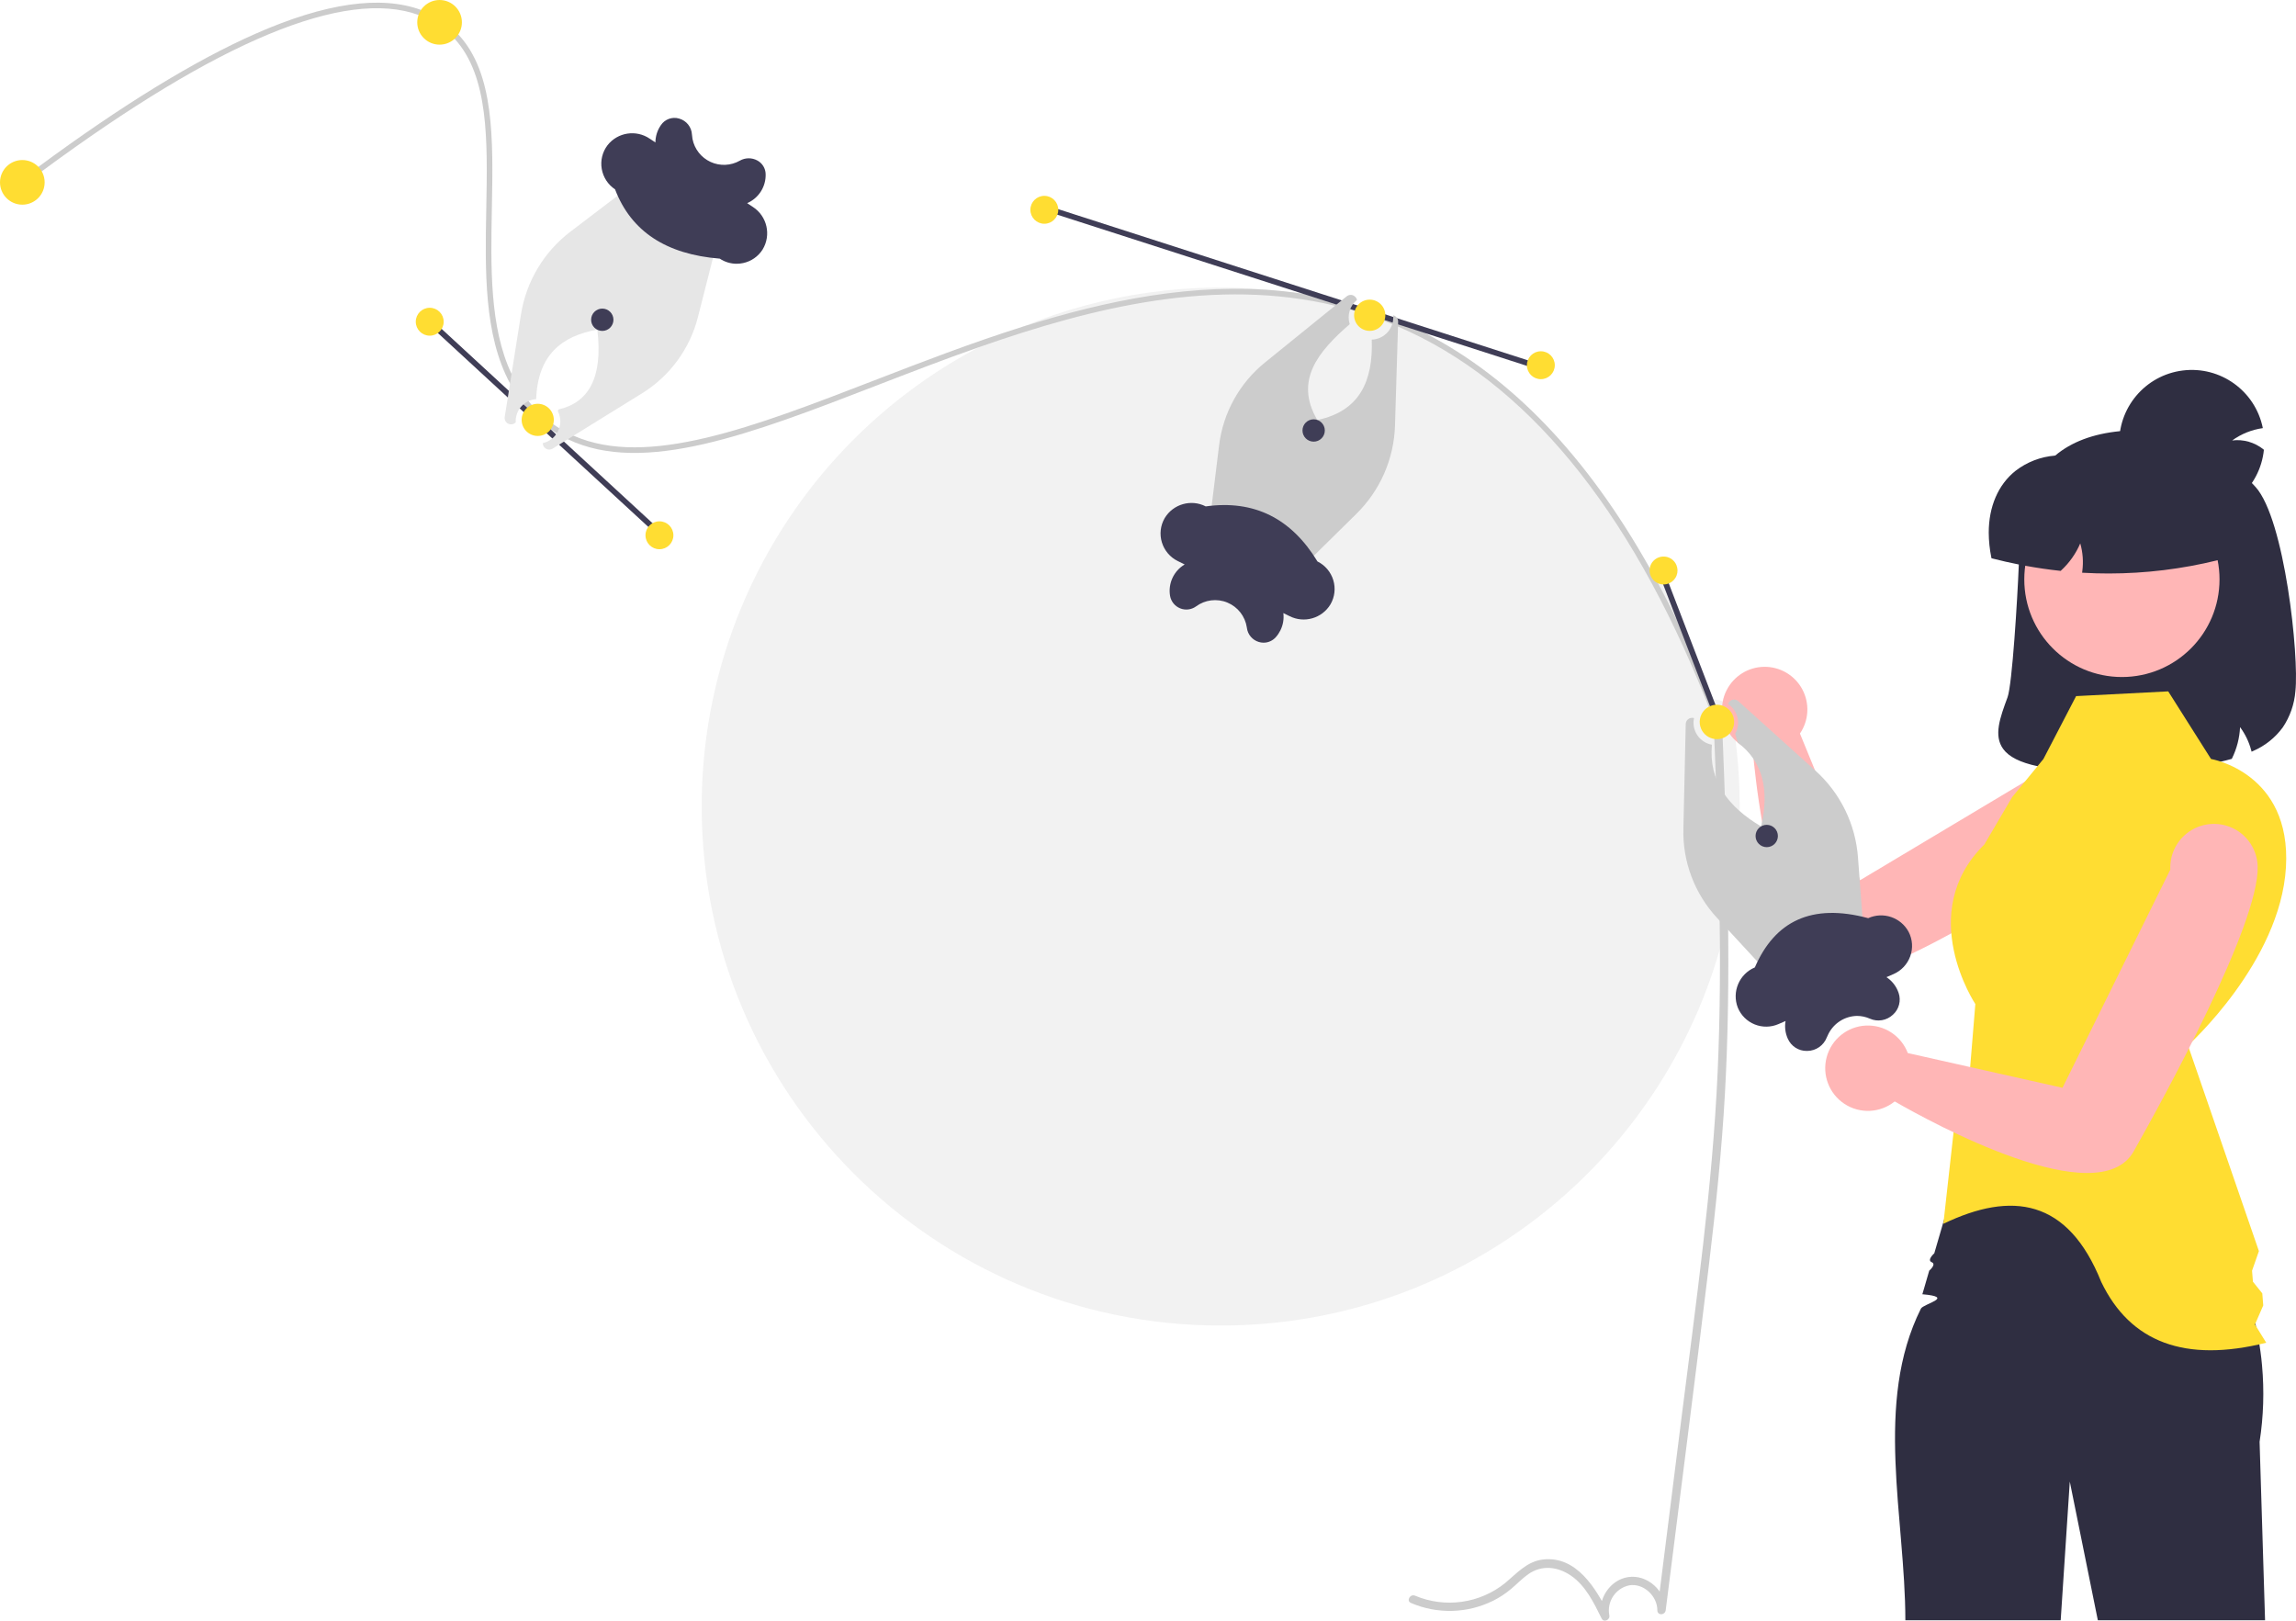
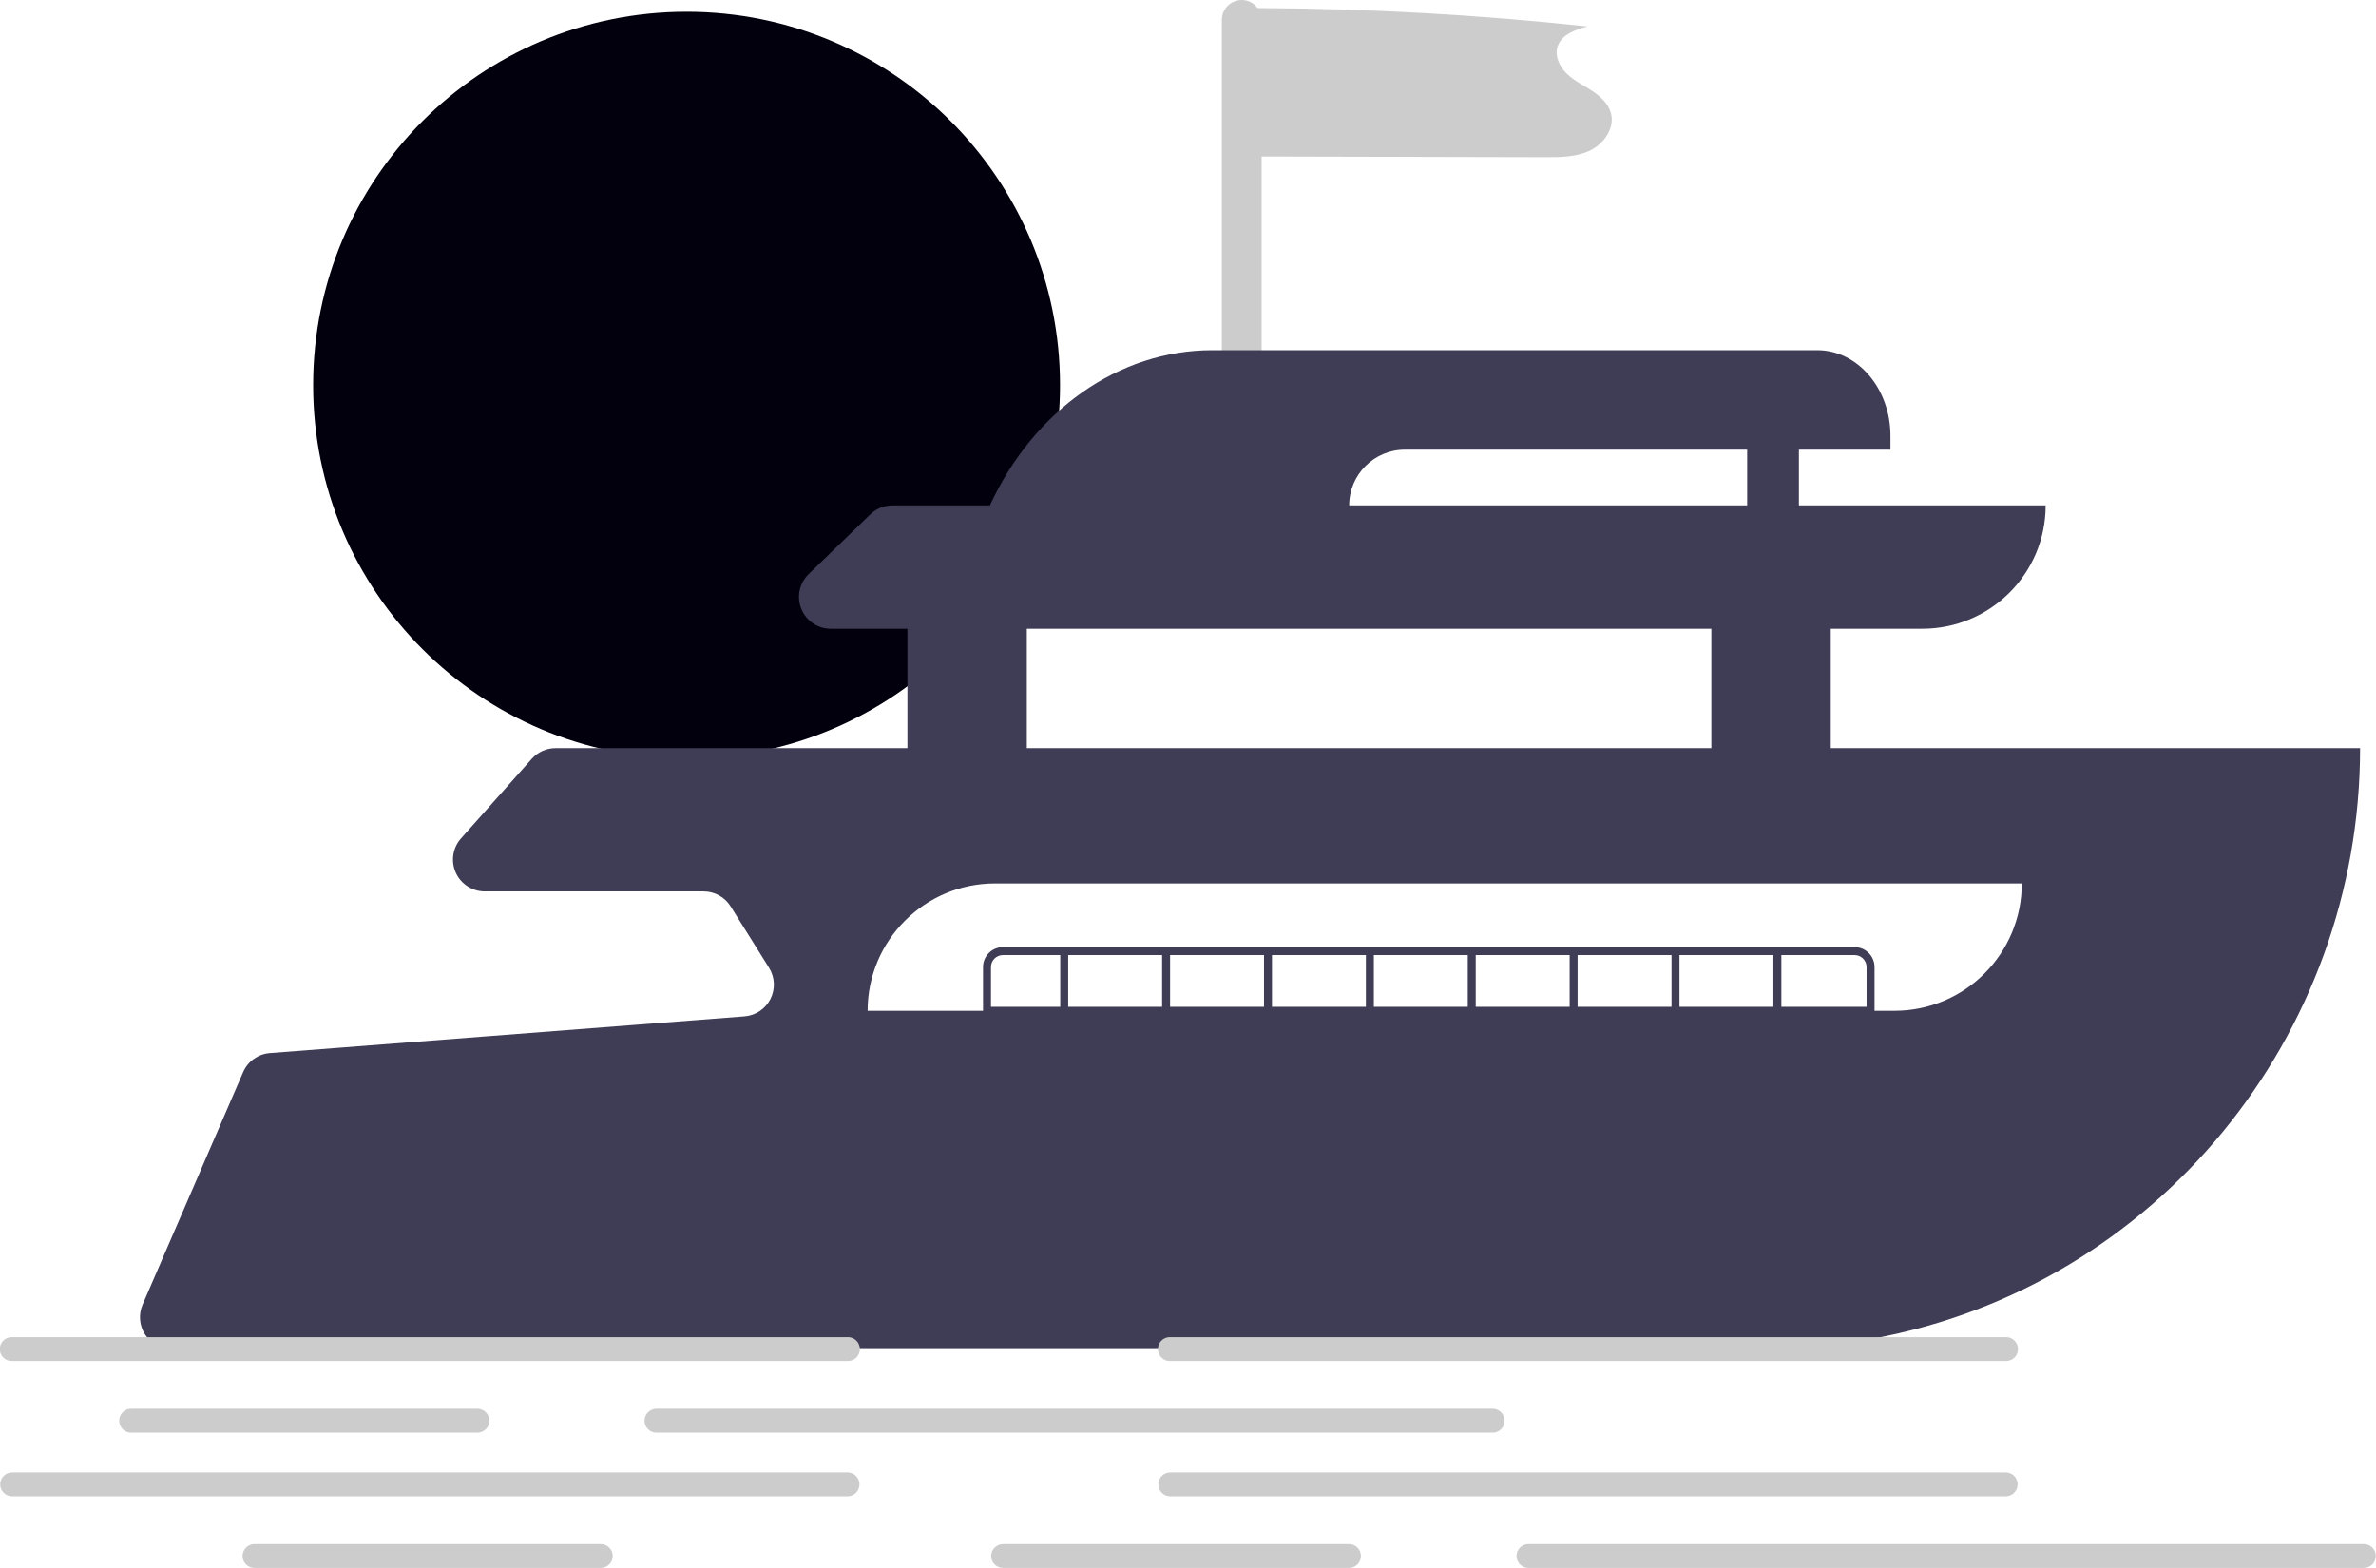
- <svg xmlns="http://www.w3.org/2000/svg" data-name="Layer 1" width="822.842" height="580.81" viewBox="0 0 822.842 580.81">
-   <path d="M812.055,448.637a186.535,186.535,0,0,1-5.05,43.22c-19.49,81.88-93.11,142.78-180.95,142.78-102.72,0-186-83.28-186-186A185.977,185.977,0,0,1,539.365,284.037c.01,0,.02-.01.03-.01q7.56-4.006,15.54-7.3a187.031,187.031,0,0,1,93.06-12.81c2.71.32,5.41.7,8.08,1.13q6.525,1.065,12.88,2.57,1.605.36,3.18.78c.21.05.41.11.62.16s.41.1.61.16h.01c.4.1.8.2,1.2.31.98.27,1.96.54,2.94.83q4.545,1.291,8.99,2.83c.47.16.93.32,1.4.48.24.09.47.17.71.26.25.08.49.17.74.26a184.001,184.001,0,0,1,19.5,8.35l-9.75-3.14c31.19,15.99,58.19,44.22,80.72,84.33a5.006,5.006,0,0,1,9.17-1.84,4.745,4.745,0,0,1,.35.67,5,5,0,0,1-2.6,6.58.498.498,0,0,1-.11.04l16.02,41.65a7.742,7.742,0,0,1,3.34.63,14.713,14.713,0,0,1,1.37-3.99c.32,1.38.62,2.77.91,4.17.1.52.21,1.03.3,1.55v.01q.825,4.125,1.44,8.33c.04.23.07.45.11.68v.01c.16,1.1.31,2.21.45,3.32q1.11,8.805,1.39,17.86C812.025,444.807,812.055,446.717,812.055,448.637Z" transform="translate(-188.5791 -159.5948)" fill="#f2f2f2" />
-   <path d="M802.769,419.308c1.622,41.519,3.247,83.105,1.373,124.645-1.86,41.252-7.729,82.209-12.871,123.143l-8.737,69.559h3c.009-6.879-6.55-12.933-13.471-11.869-6.617,1.018-11.09,8.089-9.631,14.504l2.742-1.156c-4.559-9.196-11.579-21.084-23.677-19.643-5.686.677-9.349,4.965-13.498,8.423a31.786,31.786,0,0,1-32.268,4.542c-1.753-.762-3.282,1.822-1.514,2.59a35.124,35.124,0,0,0,29.502-.801,32.89,32.89,0,0,0,6.401-4.21c2.078-1.732,3.946-3.735,6.166-5.293,4.828-3.39,10.497-2.736,15.246.489,5.329,3.619,8.278,9.82,11.052,15.416.782,1.577,3.105.442,2.742-1.156a9.216,9.216,0,0,1,7.117-10.746c5.163-.875,10.099,3.844,10.092,8.909-.003,1.986,2.766,1.859,3,0,5.184-41.273,10.559-82.527,15.506-123.829,2.439-20.363,4.576-40.771,5.718-61.253,1.157-20.743,1.385-41.528,1.125-62.299-.293-23.333-1.203-46.652-2.114-69.967-.075-1.924-3.076-1.934-3,0Z" transform="translate(-188.5791 -159.5948)" fill="#ccc" />
-   <path d="M942.955,458.867a549.218,549.218,0,0,1-55.05,35.2c-5.2,2.86-10.3,5.49-15.1,7.72-7.44,3.46-14.17,5.97-19.43,6.9l-.01.01c-.77.14-1.52.24-2.23.31-6.53.63-11.88-3.29-16.24-9.73-6.08-8.96-10.25-22.8-13.06-36.08-.561-2.62-1.061-5.21-1.51-7.74-2.1-11.69-3.15-22.03-3.58-26.91a15.159,15.159,0,0,1-5.42-2.85v-.01a9.05,9.05,0,0,1-.75-.65,14.623,14.623,0,0,1-1.51-1.64,15.116,15.116,0,0,1-3.35-9.53,15.238,15.238,0,0,1,1.65-6.9v-.01a15.293,15.293,0,1,1,26.28,15.52l5.39,13.16.01.01,15.979,38.98v.01l.17.41,59.03-35.29L922.465,434.827l1.59-.95A15.671,15.671,0,0,1,945.445,436.007h.01a15.717,15.717,0,0,1-2.5,22.86Z" transform="translate(-188.5791 -159.5948)" fill="#ffb6b6" />
-   <path d="M805.935,420.327l-1.87.7q-1.935-5.19-3.94-10.21C772.385,341.327,735.265,296.267,689.595,276.627c-.69-.3-1.38-.59-2.08-.87-.93-.39-1.87-.77-2.81-1.12-1.52-.6-3.06-1.16-4.6-1.69q-3.089-1.065-6.19-1.97c-.5-.15-1.01-.3-1.51-.43-1.79-.51-3.57-.98-5.36-1.39-42.73-10.23-86.49.43-127.65,14.87-.01,0-.02.01-.03.01-12.57,4.41-24.91,9.18-36.89,13.81-44.3,17.12-83.25,32.17-110.4,19.16-1.04-.49-2.06-1.03-3.06-1.61-1.08-.63-2.15-1.31-3.19-2.03-.13-.09-.26-.18-.38-.28-1.12-.8-2.22-1.66-3.29-2.58a45.649,45.649,0,0,1-4.47-4.42c-.27-.3-.54-.6-.8-.91-.05-.07-.11-.14-.16-.2a47.987,47.987,0,0,1-5.36-7.98c-9.38-17.4-8.94-40.4-8.51-62.8.46-24.24.91-47.29-11.35-60.7a30.456,30.456,0,0,0-5.94-5.06,33.041,33.041,0,0,0-6.99-3.48c-26.37-9.56-71.71,9.25-135.04,56.05-2.1,1.55-4.21,3.13-6.35,4.74l-1.21-1.6c2.14-1.61,4.26-3.2,6.36-4.75,29.95-22.12,56.12-38.16,77.9-47.75,24.9-10.97,44.77-13.81,59.23-8.49a35.115,35.115,0,0,1,7.2,3.6,33.53,33.53,0,0,1,6.16,5.18c12.96,13.92,12.5,37.5,12.03,62.29-.4,21.07-.82,42.68,7.05,59.37a47.314,47.314,0,0,0,6.62,10.41c.16.19.33.38.49.57a45.248,45.248,0,0,0,4.45,4.42c.93.81,1.89,1.56,2.87,2.27a39.833,39.833,0,0,0,3.55,2.31,41.251,41.251,0,0,0,4.24,2.16c26.39,11.64,64.44-3.07,107.63-19.76,17.12-6.62,34.94-13.5,53.18-19.25,30.31-9.56,61.78-15.99,93.06-12.81,2.5.24,5.01.56,7.51.95,4.51.68,9.01,1.57,13.5,2.7,1.05.26,2.09.54,3.13.83.41.1.81.22,1.22.34.4.11.81.22,1.21.34,2.06.61,4.13,1.27,6.19,1.98,1.75.61,3.5,1.25,5.23,1.92.63.25,1.27.5,1.91.77.57.23,1.15.47,1.72.71,3.2,1.36,6.37,2.83,9.49,4.44,31.19,15.99,58.19,44.22,80.72,84.33,1,1.78,2,3.59,2.98,5.43q3.465,6.435,6.77,13.26,6.555,13.47,12.51,28.44,1.364,3.39,2.68,6.87C805.155,418.257,805.545,419.287,805.935,420.327Z" transform="translate(-188.5791 -159.5948)" fill="#ccc" />
-   <circle cx="8.002" cy="65.351" r="8" fill="#ffdd32" />
-   <circle cx="157.535" cy="8.002" r="8" fill="#ffdd32" />
-   <rect x="383.404" y="256.559" width="2" height="113.719" transform="matrix(0.67755, -0.73548, 0.73548, 0.67755, -295.1392, 224.1903)" fill="#3f3d56" />
-   <circle cx="154.006" cy="115.299" r="5" fill="#ffdd32" />
-   <path d="M425.005,218.257,411.525,228.517l-18.45,14.05a46.373,46.373,0,0,0-17.8,29.79l-3.37,21.24-.54,3.4-.42,2.66-.37,2.38L369.465,309.007a2.294,2.294,0,0,0,3.931,1.947,7.971,7.971,0,0,1,7.344-8.335c.525-15.642,9.013-22.634,21.875-24.873l.13-.15-.09.18c2.057,17.201-3.125,26.098-13.92,28.56l-.27.554c.087.167.176.333.252.509a7.987,7.987,0,0,1-5.603,10.995,2.294,2.294,0,0,0,.07.622,2.317,2.317,0,0,0,3.44,1.36l2.31-1.43,1.77-1.09,1.37-.85,2.05-1.27,24.47-15.13a45.248,45.248,0,0,0,20.13-27.44l5.8-22.81,4.18-16.42Z" transform="translate(-188.5791 -159.5948)" fill="#e6e6e6" />
-   <circle cx="236.329" cy="191.83" r="5" fill="#ffdd32" />
-   <path d="M856.175,490.027l-1.15-15.39v-.01l-.58-7.73a46.39,46.39,0,0,0-15.28-31.15l-.12-.1-.01-.01-27.44-24.73a2.261,2.261,0,0,0-2.76-.25,2.186,2.186,0,0,0-.561.48,2.211,2.211,0,0,0-.416.764,7.981,7.981,0,0,1,2.584,10.65l.882,3.136v.01c9.155,6.836,11.387,17.131,8.41,30.03l.06.2-.1-.17c-11.761-6.995-18.794-16.207-17.6-29.279a7.985,7.985,0,0,1-6.42-9.532,2.19,2.19,0,0,0-.651-.099,2.06,2.06,0,0,0-.6.08,2.255,2.255,0,0,0-1.71,2.17l-.84,37.58a45.218,45.218,0,0,0,12.03,31.83l3.1,3.35,12.87,13.94L831.365,518.247l22-9.55.01-.01,4.06-1.76Z" transform="translate(-188.5791 -159.5948)" fill="#ccc" />
-   <circle cx="192.713" cy="150.47" r="5.763" fill="#ffdd32" />
-   <circle cx="215.849" cy="114.593" r="4" fill="#3f3d56" />
-   <polygon points="616.666 257.452 616.186 257.632 614.796 258.172 612.056 251.052 601.016 222.362 600.996 222.322 596.056 209.462 596.046 209.462 594.466 205.342 596.336 204.622 598.056 209.082 614.076 250.732 616.666 257.452" fill="#3f3d56" />
-   <path d="M786.745,368.637a.498.498,0,0,1-.11.04,5.035,5.035,0,0,1-2,.38h-.01a5.129,5.129,0,0,1-1.82-.4,5.005,5.005,0,0,1-2.63-2.61,4.942,4.942,0,0,1-.35-2.82,5.006,5.006,0,0,1,9.17-1.84,4.745,4.745,0,0,1,.35.67A5,5,0,0,1,786.745,368.637Z" transform="translate(-188.5791 -159.5948)" fill="#ffdd32" />
-   <path d="M809.506,420.848a.287.287,0,0,1-.039.085v.008a5.806,5.806,0,0,1-.817,1.295,6.138,6.138,0,0,1-2.305,1.743,6.2,6.2,0,0,1-3.161.478v-.008a6.154,6.154,0,0,1-4.95-3.67,6.067,6.067,0,0,1-.409-3.593,6.141,6.141,0,0,1,3.601-4.518c.108-.046.224-.093.331-.131.131-.046.262-.093.393-.131a6.421,6.421,0,0,1,1.118-.224,4.287,4.287,0,0,1,.439-.023,5.97,5.97,0,0,1,2.575.486,6.241,6.241,0,0,1,1.403.817v.008a5.173,5.173,0,0,1,.586.509v.008a6.275,6.275,0,0,1,1.272,1.881A6.12,6.12,0,0,1,809.506,420.848Z" transform="translate(-188.5791 -159.5948)" fill="#ffdd32" />
-   <circle cx="633.161" cy="299.6" r="4" fill="#3f3d56" />
-   <polygon points="552.916 130.852 552.306 132.752 547.216 131.112 520.276 122.442 510.526 119.302 501.036 116.252 499.086 115.622 496.336 114.732 485.396 111.212 483.906 110.742 478.976 109.152 467.496 105.452 466.926 105.272 378.945 76.952 373.566 75.222 374.176 73.322 379.266 74.962 480.826 107.652 484.896 108.962 486.036 109.322 488.936 110.262 497.846 113.122 499.326 113.602 500.746 114.062 547.536 129.122 552.916 130.852" fill="#3f3d56" />
-   <path d="M689.615,274.457a2.188,2.188,0,0,0-.26-.77l-.03-.03a2.23,2.23,0,0,0-1.27-1.01.599.599,0,0,0-.18-.04h-.002a7.981,7.981,0,0,1-7.684,8.705l-.004.006c.534,14.78-4.298,25.598-19.46,28.79l-.12.17.06-.19c-8.308-14.153.343-24.53,11.627-34.32a8,8,0,0,1,2.604-8.672l-0-.008a2.286,2.286,0,0,0-.94-1.38,2.252,2.252,0,0,0-2.76.09l-1.79,1.45-.4.32-.05.05-1.4,1.13-.51.41-25.07,20.3a45.231,45.231,0,0,0-16.5,29.75L622.605,342.577l-2.07,16.82,25.49,12.56,12.08-11.89,16.52-16.27a46.377,46.377,0,0,0,13.9-31.8l1.07-35.37.02-.78.03-.94A3.187,3.187,0,0,0,689.615,274.457Z" transform="translate(-188.5791 -159.5948)" fill="#ccc" />
-   <circle cx="374.27" cy="75.188" r="5" fill="#ffdd32" />
-   <circle cx="552.211" cy="130.884" r="5" fill="#ffdd32" />
-   <circle cx="470.787" cy="154.274" r="4" fill="#3f3d56" />
-   <path d="M996.965,334.157c-.45-.5-.9-.98-1.36-1.46C984.295,320.807,969.515,313.757,955.715,313.757q-3.84,0-7.35.35-14.535,1.425-23.25,8.76-12.87,10.83-12.9,34.39c0,.87-.05,2.49-.13,4.64-.51,12.53-2.37,43.06-4.04,47.58-2.71,7.36-5.06,13.72-1.56,18.53,2.04,2.81,6.05,4.85,12.31,6.17,1.15.25,2.37.47,3.67.65a139.91,139.91,0,0,0,20.27,1.2c.89,0,1.78,0,2.71-.02h.01c3.21-.02,6.64-.11,10.28-.25,8.51-.33,19.18-1,28.76-3.21h.01c1.25-.28,2.48-.6,3.68-.94l.22-.06.1-.2a28.291,28.291,0,0,0,2.87-11.17,24.5,24.5,0,0,1,3.98,8.24l.15.57.54-.25a25.871,25.871,0,0,0,10.62-8.44,27.051,27.051,0,0,0,4.54-12.99C1012.575,394.687,1007.385,345.777,996.965,334.157Z" transform="translate(-188.5791 -159.5948)" fill="#2f2e41" />
-   <path d="M1000.333,740.254h-59.93l-10.05-49.69-3.26,49.69h-55.67c-.029-36.827-11.285-77.843,5.572-111.671.877-1.76,12.481-4.14.518-5.159l.69-2.35,1.09-3.76.69-2.36s2.696-2.254.879-3.019.926-3.179.926-3.179l9.715-33.363.91-3.14h69.37a101.545,101.545,0,0,1,11.01,12.16c1.13,1.44,2.31,3,3.52,4.68.84,1.19,1.71,2.44,2.58,3.75a125.997,125.997,0,0,1,17.1,37.6v.01q.915,3.435,1.62,7.03v.01c.42,2.13.79,4.29,1.08,6.5.22,1.61.41,3.24.55,4.89a112.103,112.103,0,0,1-.87,27.42Z" transform="translate(-188.5791 -159.5948)" fill="#2f2e41" />
-   <path d="M932.614,409.065l33.016-1.701,15.335,24.231s28.853,4.824,26.853,38.824-35.106,63.835-35.106,63.835l25.415,73.706L995.67,614.983l.315,3.943,3.353,4.176.345,4.319-2.971,6.833,4.04,6.543c-29.084,7.26-48.709-.128-59.125-21.781-11.938-29.795-32.044-32.636-56.583-20.845l3.668-32.917,4.531-6.076-2.531-7.924,3.805-7.622,1.984-24.211s-21.704-32.607,3.212-57.167l10-17,11.189-13.651Z" transform="translate(-188.5791 -159.5948)" fill="#ffdd32" />
-   <circle cx="760.449" cy="207.644" r="34.984" fill="#ffb6b6" />
-   <path d="M972.015,323.757h-34.25a40.207,40.207,0,0,0-12.65-.89,26.552,26.552,0,0,0-14.3,5.53c-6.13,4.92-9.51,12.76-9.51,22.08a45.714,45.714,0,0,0,.92,8.87l.06.31.3.08q4.739,1.215,9.5,2.16c.76.15,1.53.3,2.3.44,4.16.77,8.32,1.38,12.45,1.82l.229.03.17-.15a28.326,28.326,0,0,0,6.87-9.71,24.425,24.425,0,0,1,.73,9.97l-.07.54.54.03q4.515.255,9.04.25a163.34,163.34,0,0,0,38.99-4.75c.84-.2,1.67-.41,2.5-.63l.38-.1V337.957A14.216,14.216,0,0,0,972.015,323.757Z" transform="translate(-188.5791 -159.5948)" fill="#2f2e41" />
-   <path d="M999.915,320.791a25.99,25.99,0,1,1-.38-7.77,24.673,24.673,0,0,0-10.99,4.42,14.92,14.92,0,0,1,11.19,3.19C999.795,320.681,999.855,320.731,999.915,320.791Z" transform="translate(-188.5791 -159.5948)" fill="#2f2e41" />
-   <path d="M452.577,254.117a10.913,10.913,0,0,1-6.045-1.831c-19.193-1.529-31.763-9.744-37.527-24.833a11.042,11.042,0,0,1-4.774-7.332,10.914,10.914,0,0,1,2.095-8.509,11.212,11.212,0,0,1,15.121-2.308l2.024,1.34a10.862,10.862,0,0,1,1.821-5.99l.144-.212a5.835,5.835,0,0,1,6.523-2.358,6.291,6.291,0,0,1,4.607,5.774,12.042,12.042,0,0,0,.188,1.523,11.493,11.493,0,0,0,16.971,7.789,6.429,6.429,0,0,1,6.274-.057,5.646,5.646,0,0,1,2.969,4.815,10.974,10.974,0,0,1-6.619,10.472l2.034,1.347a11.234,11.234,0,0,1,3.505,15.264,10.923,10.923,0,0,1-6.992,4.859A11.084,11.084,0,0,1,452.577,254.117Z" transform="translate(-188.5791 -159.5948)" fill="#3f3d56" />
-   <path d="M641.437,389.918a5.936,5.936,0,0,1-1.74-.263,6.05,6.05,0,0,1-4.257-5.058l-.019-.135a11.498,11.498,0,0,0-18.212-7.54,5.926,5.926,0,0,1-9.301-3.774,10.977,10.977,0,0,1,5.235-11.267l-2.5-1.232a11.038,11.038,0,0,1-5.662-6.668,10.915,10.915,0,0,1,1.002-8.707,11.209,11.209,0,0,1,14.708-4.199c17.385-2.414,30.666,4.311,40.042,19.732a11.039,11.039,0,0,1,5.663,6.668,10.915,10.915,0,0,1-1.003,8.706,11.21,11.21,0,0,1-14.707,4.2l-2.178-1.073a10.852,10.852,0,0,1-1.049,6.172,10.982,10.982,0,0,1-1.633,2.437A5.848,5.848,0,0,1,641.437,389.918Z" transform="translate(-188.5791 -159.5948)" fill="#3f3d56" />
-   <path d="M836.094,536.223a7.334,7.334,0,0,1-6.787-4.355l-.067-.151a10.855,10.855,0,0,1-.753-6.217l-2.557,1.111a11.001,11.001,0,0,1-14.553-5.896,11.236,11.236,0,0,1,6.104-14.422c7.163-16.539,20.293-23.108,40.623-17.652a11.217,11.217,0,0,1,14.489,4.9h0a10.913,10.913,0,0,1,.584,8.743,11.044,11.044,0,0,1-5.976,6.391l-2.556,1.11a10.858,10.858,0,0,1,4.03,4.791q.184.423.33.853a7.304,7.304,0,0,1-2.052,7.826,7.579,7.579,0,0,1-8.282,1.39,11.379,11.379,0,0,0-4.564-.974h-.057A11.725,11.725,0,0,0,843.88,530.068a11.869,11.869,0,0,0-.604,1.294,7.589,7.589,0,0,1-6.982,4.859C836.227,536.222,836.16,536.223,836.094,536.223Z" transform="translate(-188.5791 -159.5948)" fill="#3f3d56" />
-   <path d="M986.385,455.473A15.666,15.666,0,0,0,966.377,471.25l-38.638,78.185-55.437-12.448a15.297,15.297,0,1,0-4.7,17.334c13.188,7.594,72.962,40.353,85.647,17.895,10.663-18.877,45.048-81.415,44.437-102.149A15.668,15.668,0,0,0,986.385,455.473Z" transform="translate(-188.5791 -159.5948)" fill="#ffb6b6" />
-   <circle cx="490.881" cy="112.98" r="5.595" fill="#ffdd32" />
+ <svg xmlns="http://www.w3.org/2000/svg" data-name="Layer 1" width="795.31" height="524.878" viewBox="0 0 795.31 524.878">
+   <circle cx="229.82" cy="128.935" r="125" fill="#01000c" />
+   <path d="M741.593,225.549c-.842-3.304-3.58-5.776-6.436-7.638s-5.998-3.36-8.437-5.743c-2.438-2.383-4.078-6.007-2.946-9.223,1.376-3.909,5.96-5.47,9.968-6.524a1077.201,1077.201,0,0,0-110.43-6.161,6.643,6.643,0,0,0-11.988,3.961V312.786h13.322V239.954q47.464.115,94.928.23c5.123.012,10.454-.02,15.06-2.264C739.24,235.676,742.858,230.514,741.593,225.549Z" transform="translate(-202.3452 -187.5611)" fill="#ccc" />
+   <path d="M815.147,438.01V398.045h30.64a41.297,41.297,0,0,0,41.297-41.297v-0h-233.131a18.651,18.651,0,0,1,18.65-18.65H835.129v-4.636c0-15.833-10.961-28.668-24.481-28.668H608.093c-31.197,0-59.699,20.094-74.402,51.955H501.072a10.656,10.656,0,0,0-7.415,3.003l-20.627,19.983a10.657,10.657,0,0,0,7.415,18.312h25.637v39.965H388.307a10.658,10.658,0,0,0-7.966,3.577l-23.683,26.643a10.658,10.658,0,0,0,7.966,17.738H437.87a10.656,10.656,0,0,1,9.035,5.006l12.853,20.551a10.658,10.658,0,0,1-8.214,16.277l-158.864,12.289a10.657,10.657,0,0,0-8.96,6.396l-33.641,77.794a10.657,10.657,0,0,0,9.782,14.887H790.676a213.554,213.554,0,0,0,38.765-3.535c94.769-17.486,162.885-101.256,162.885-197.624v-0ZM546.047,398.045H775.181v39.965H546.047Zm333.044,85.259a42.629,42.629,0,0,1-42.63,42.63H492.76V525.934a42.63,42.63,0,0,1,42.63-42.63H879.091Z" transform="translate(-202.3452 -187.5611)" fill="#3f3d56" />
+   <path d="M823.14,504.619H538.054a6.669,6.669,0,0,0-6.661,6.661v15.986H829.801V511.28A6.669,6.669,0,0,0,823.14,504.619ZM594.005,507.284h31.438v17.318H594.005Zm-2.664,17.318H559.903v-17.318h31.438Zm36.766-17.318H659.544v17.318H628.107Zm34.101,0h31.437v17.318H662.208Zm34.101,0h31.438v17.318H696.31Zm34.102,0h31.438v17.318H730.412Zm34.102,0H795.951v17.318H764.513Zm-230.456,3.997a4.001,4.001,0,0,1,3.997-3.997h19.185v17.318h-23.182Zm293.079,13.322H798.615v-17.318h24.524a4.001,4.001,0,0,1,3.997,3.997Z" transform="translate(-202.3452 -187.5611)" fill="#3f3d56" />
+   <rect x="584.826" y="129.221" width="17.318" height="71.938" fill="#3f3d56" />
+   <path d="M486.099,643.166H206.342a3.997,3.997,0,1,1,0-7.993H486.099a3.997,3.997,0,1,1,0,7.993Z" transform="translate(-202.3452 -187.5611)" fill="#ccc" />
+   <path d="M362.206,667.145H246.307a3.997,3.997,0,1,1,0-7.993H362.206a3.997,3.997,0,0,1,0,7.993Z" transform="translate(-202.3452 -187.5611)" fill="#ccc" />
+   <path d="M873.762,643.166H594.005a3.997,3.997,0,1,1,0-7.993H873.762a3.997,3.997,0,1,1,0,7.993Z" transform="translate(-202.3452 -187.5611)" fill="#ccc" />
+   <path d="M701.912,667.145H422.154a3.997,3.997,0,1,1,0-7.993H701.912a3.997,3.997,0,1,1,0,7.993Z" transform="translate(-202.3452 -187.5611)" fill="#ccc" />
+   <path d="M486.099,688.46H206.342a3.997,3.997,0,0,1,0-7.993H486.099a3.997,3.997,0,0,1,0,7.993Z" transform="translate(-202.3452 -187.5611)" fill="#ccc" />
+   <path d="M653.953,712.439H538.054a3.997,3.997,0,0,1,0-7.993h115.899a3.997,3.997,0,0,1,0,7.993Z" transform="translate(-202.3452 -187.5611)" fill="#ccc" />
+   <path d="M403.504,712.439H287.604a3.997,3.997,0,1,1,0-7.993H403.504a3.997,3.997,0,0,1,0,7.993Z" transform="translate(-202.3452 -187.5611)" fill="#ccc" />
+   <path d="M873.762,688.46H594.005a3.997,3.997,0,0,1,0-7.993H873.762a3.997,3.997,0,0,1,0,7.993Z" transform="translate(-202.3452 -187.5611)" fill="#ccc" />
+   <path d="M993.658,712.439H713.901a3.997,3.997,0,0,1,0-7.993H993.658a3.997,3.997,0,0,1,0,7.993Z" transform="translate(-202.3452 -187.5611)" fill="#ccc" />
</svg>
